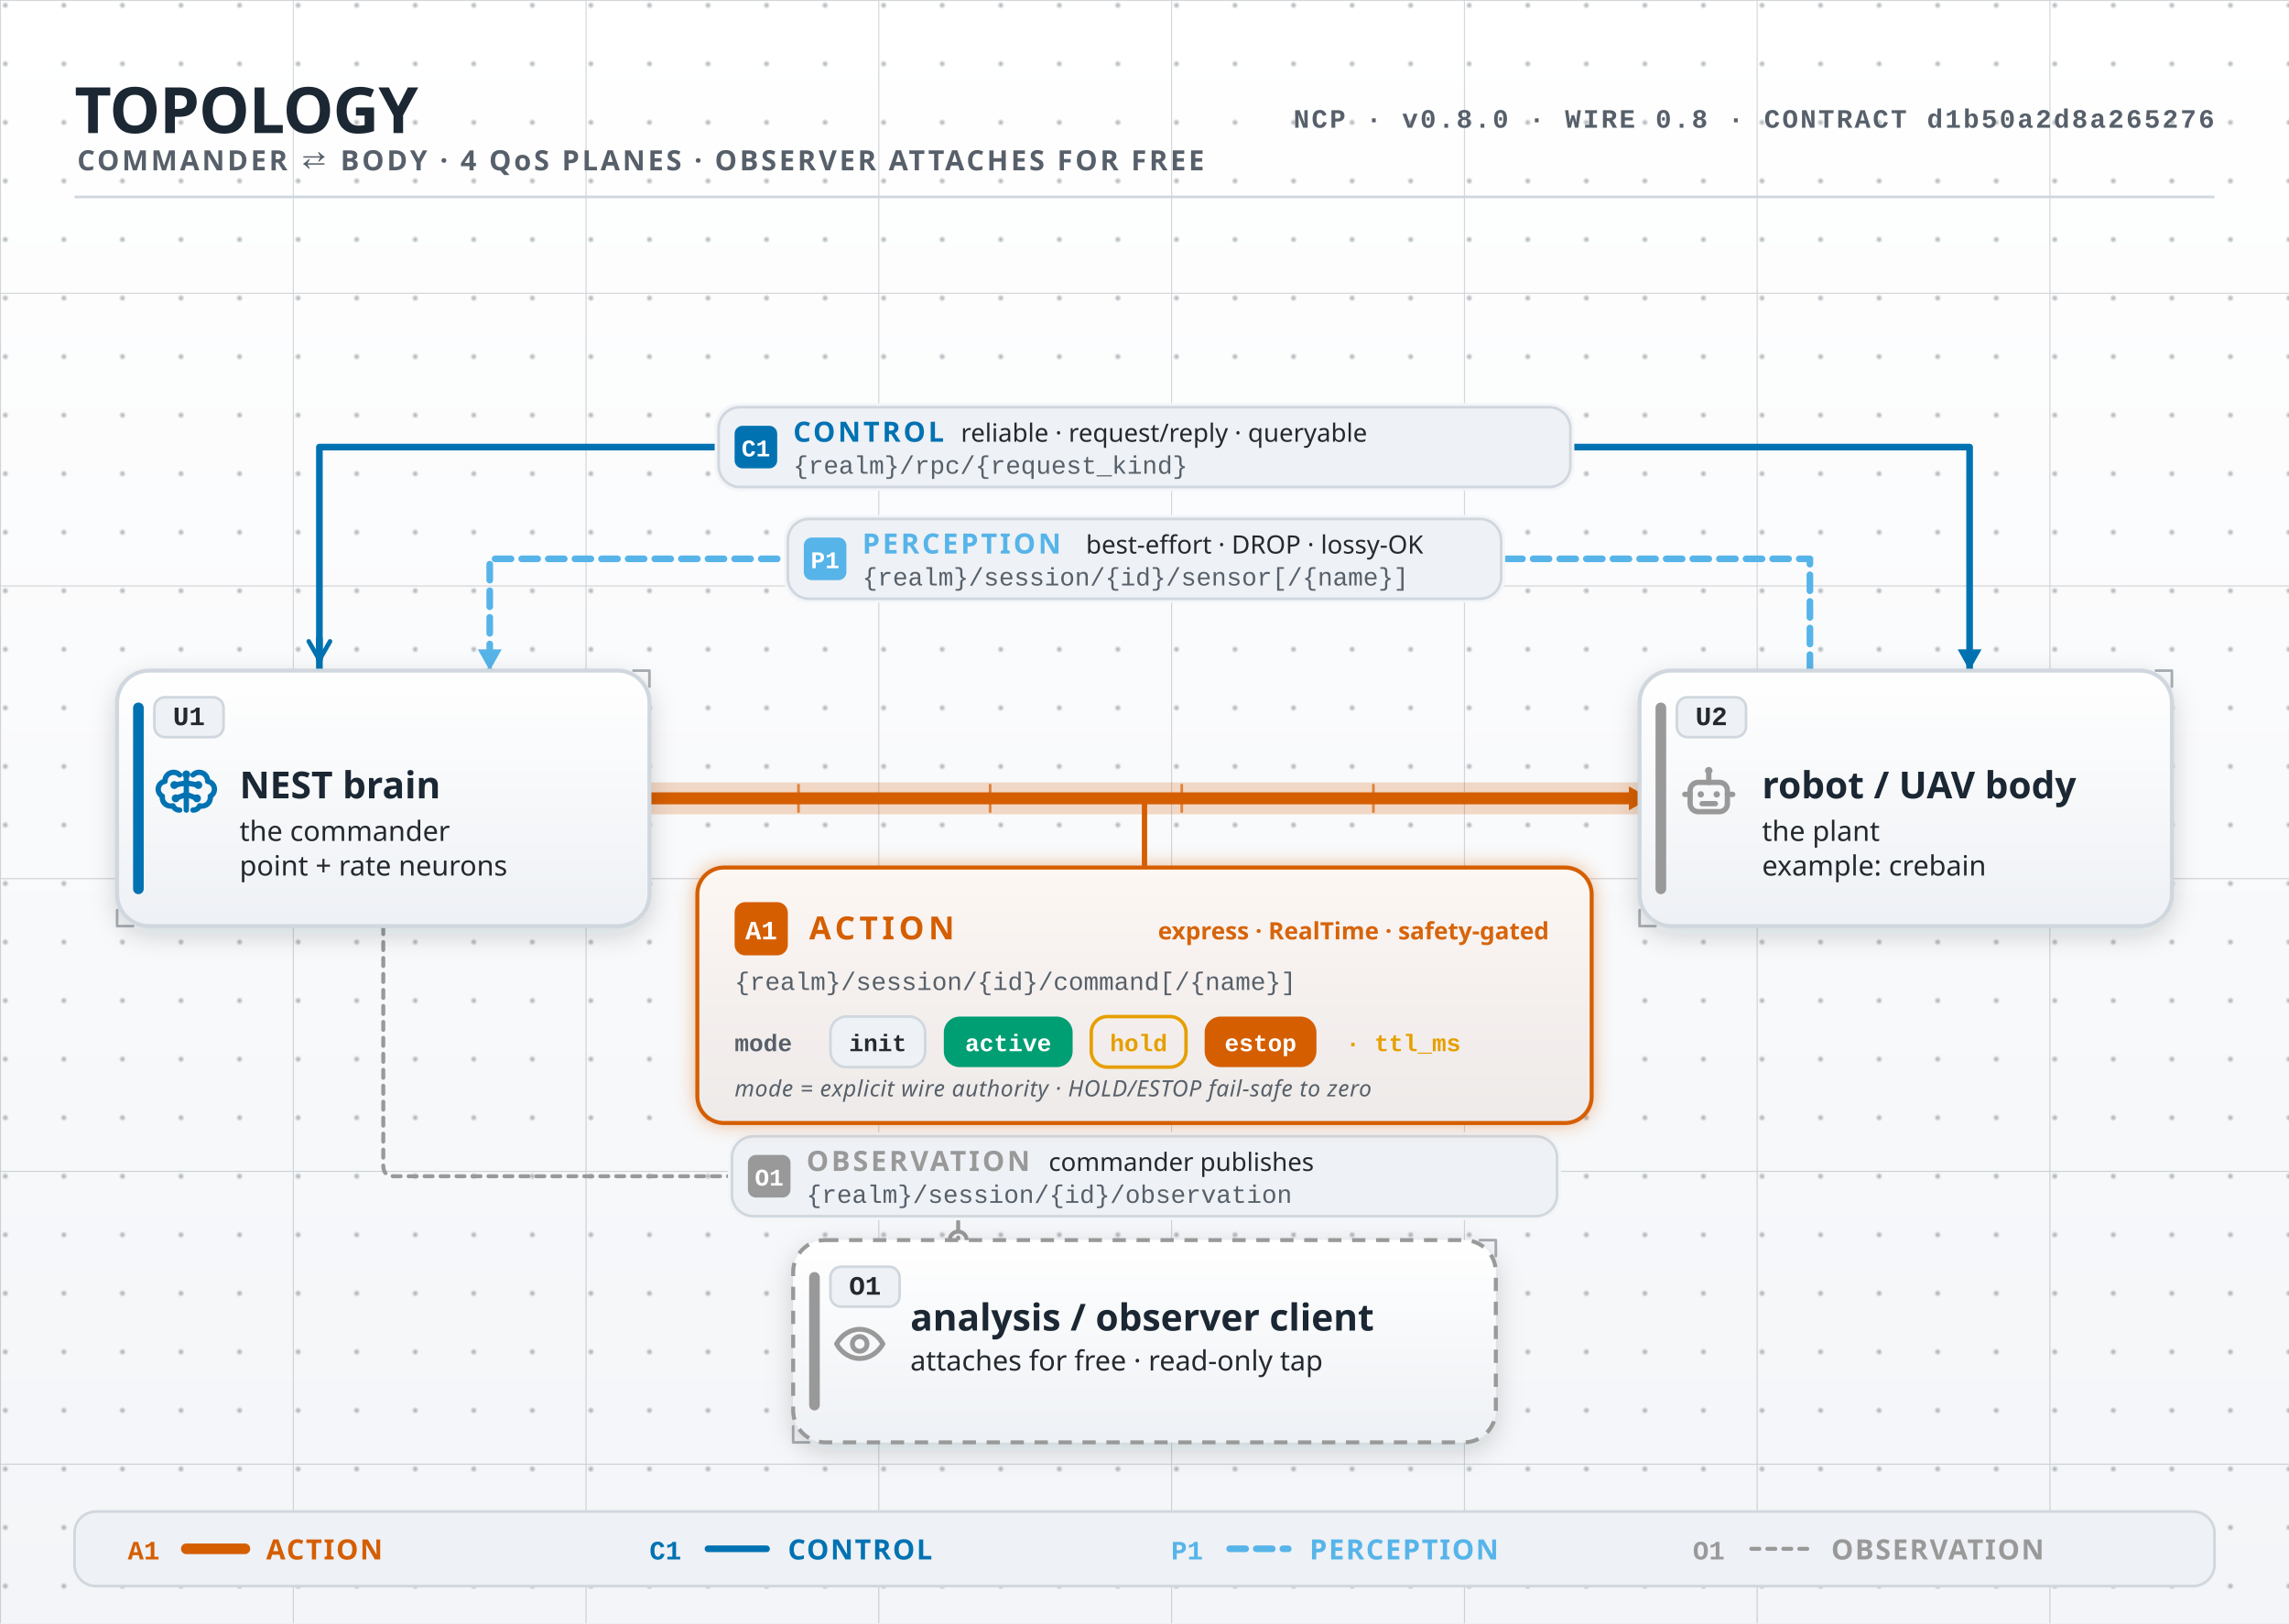
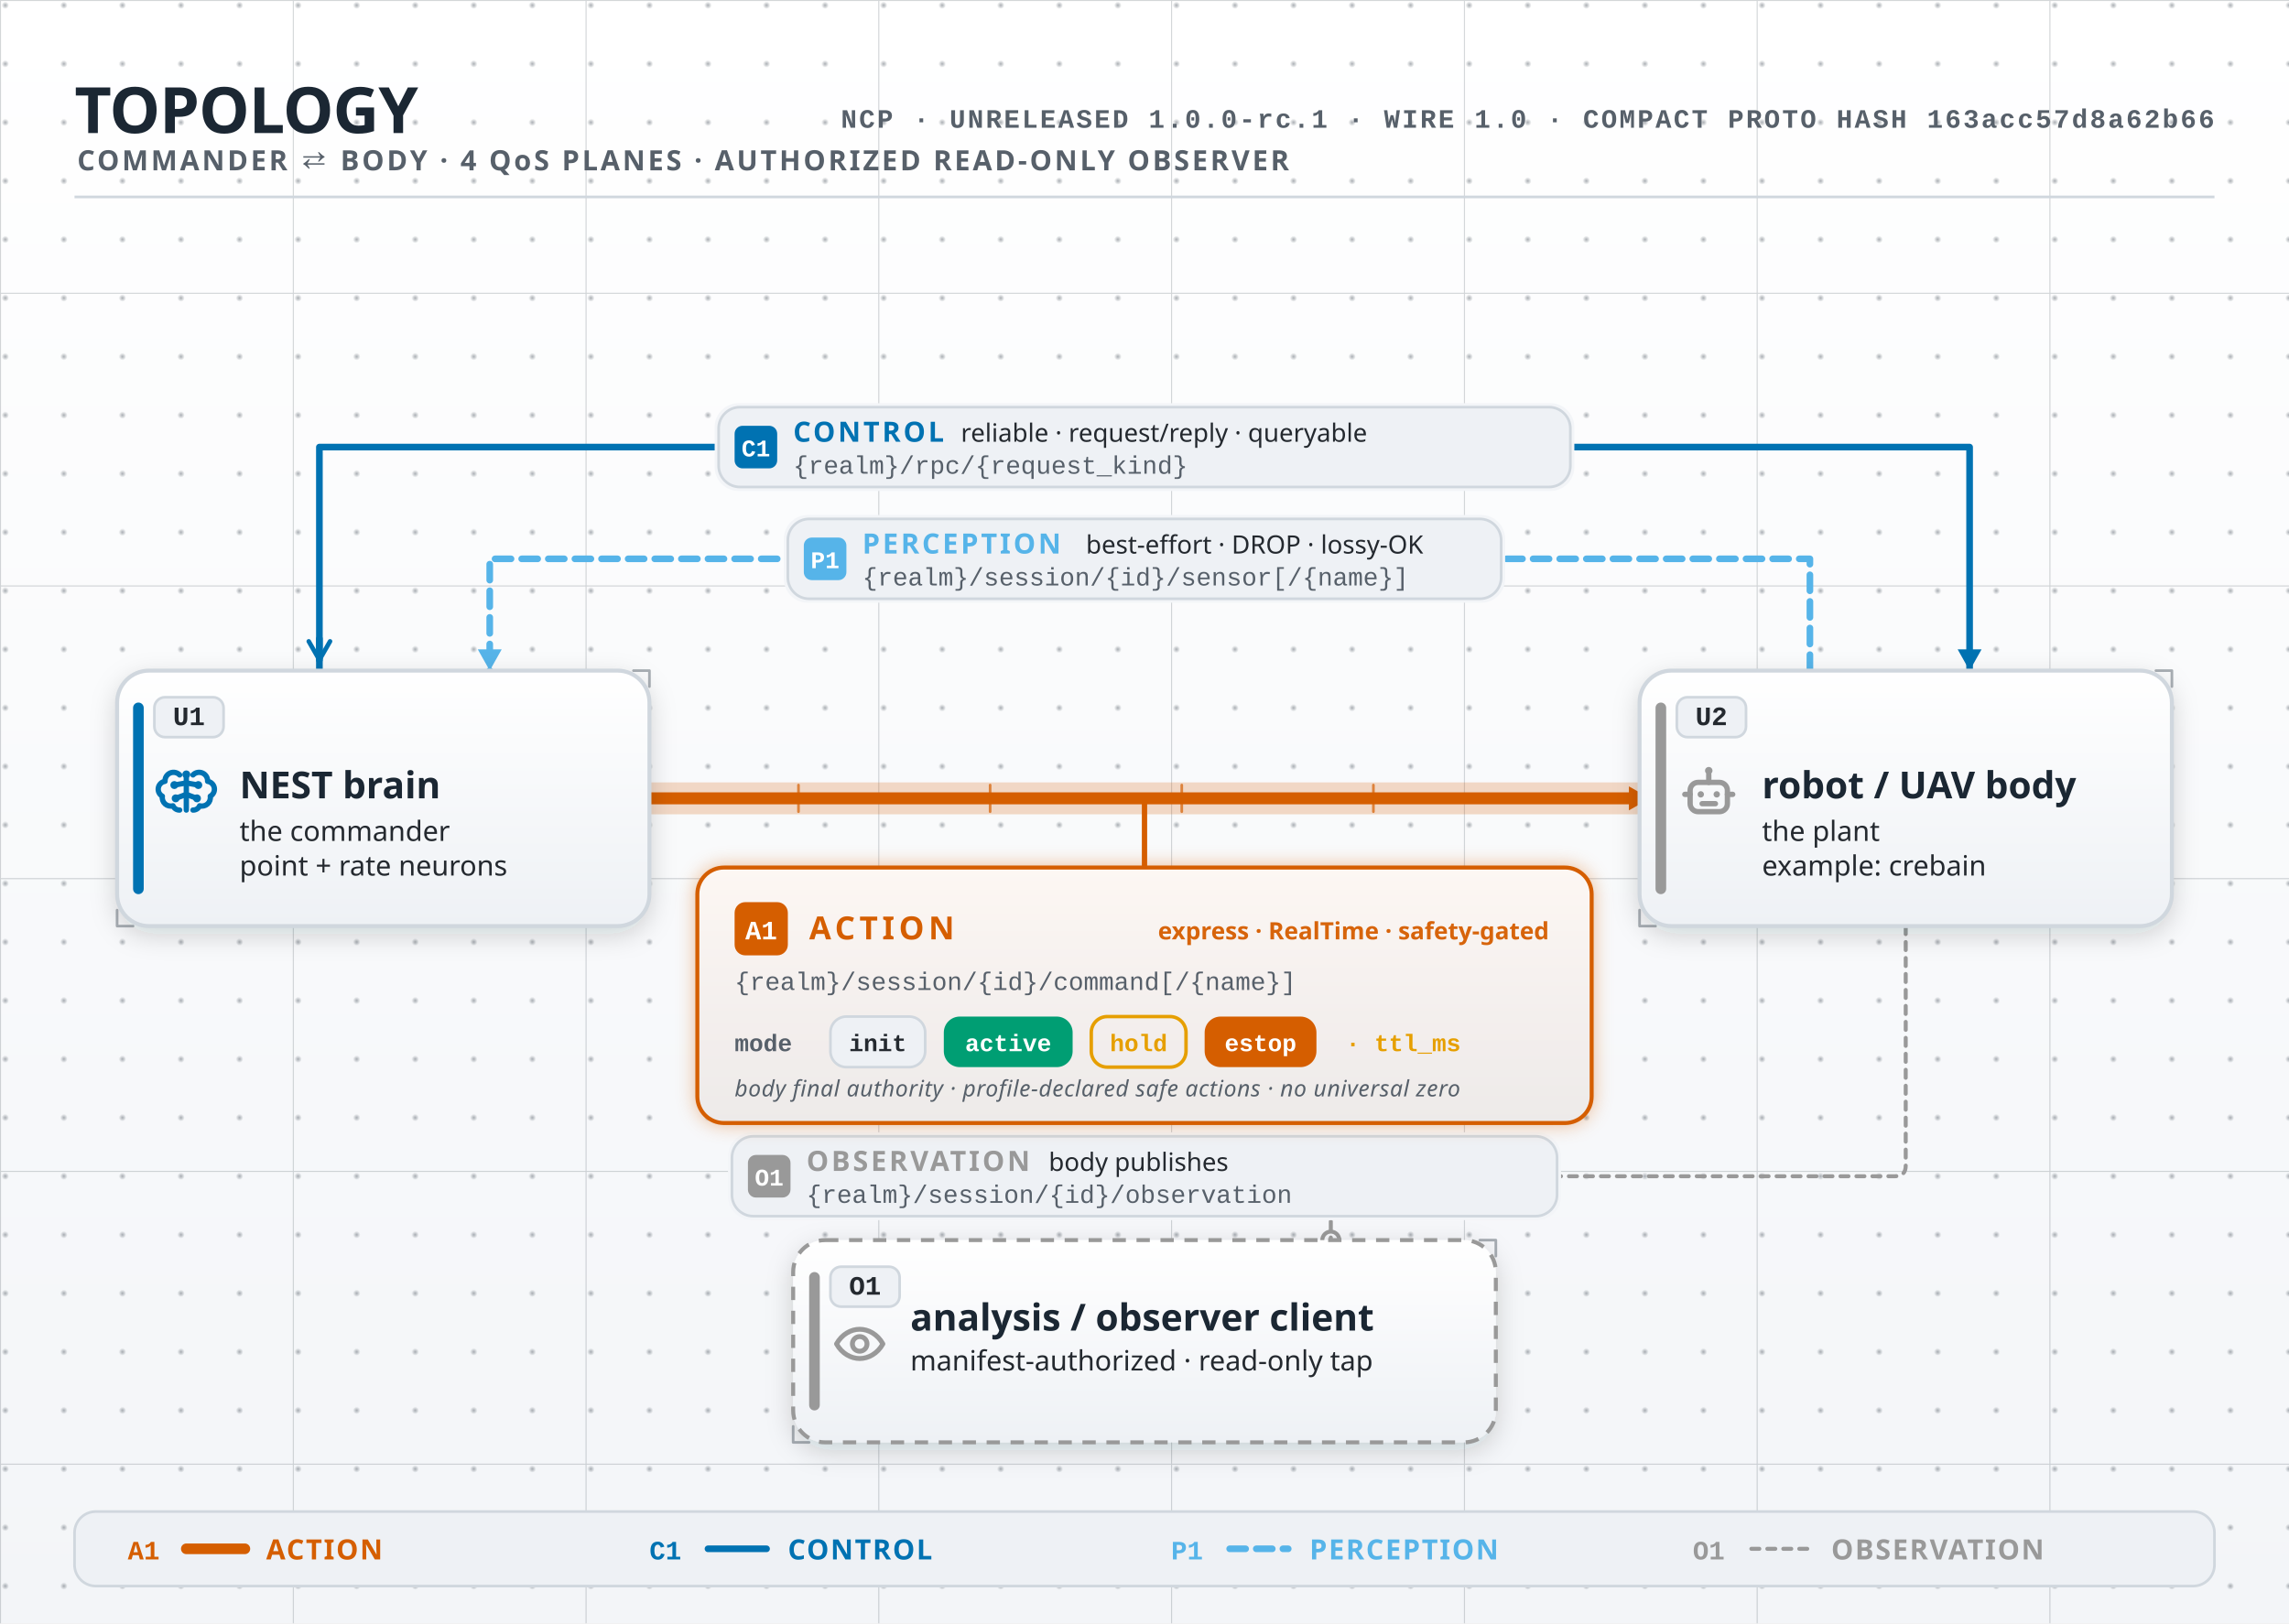
<svg xmlns="http://www.w3.org/2000/svg" width="860" height="610" viewBox="0 0 860 610" font-family="-apple-system, BlinkMacSystemFont, 'Segoe UI', 'Noto Sans', Helvetica, Arial, sans-serif" role="img">
  <defs>
    <linearGradient id="pageBg" x1="0" y1="0" x2="0" y2="1">
      <stop offset="0" stop-color="#ffffff" />
      <stop offset="1" stop-color="#f3f5f8" />
    </linearGradient>
    <linearGradient id="surface" x1="0" y1="0" x2="0" y2="1">
      <stop offset="0" stop-color="#ffffff" />
      <stop offset="1" stop-color="#eef1f5" />
    </linearGradient>
    <linearGradient id="busAction" x1="0" y1="0" x2="1" y2="0">
      <stop offset="0" stop-color="#D55E00" stop-opacity="1" />
      <stop offset="0.5" stop-color="#D55E00" stop-opacity="1" />
      <stop offset="1" stop-color="#b94f00" stop-opacity="1" />
    </linearGradient>
    <linearGradient id="contractHero" x1="0" y1="0" x2="1" y2="1">
      <stop offset="0" stop-color="#6D28D9" />
      <stop offset="1" stop-color="#5b21b6" />
    </linearGradient>
    <radialGradient id="gridDot" cx="0.5" cy="0.5" r="0.5">
      <stop offset="0" stop-color="#57606a" stop-opacity="0.5" />
      <stop offset="1" stop-color="#57606a" stop-opacity="0" />
    </radialGradient>
    <pattern id="grid" width="22" height="22" patternUnits="userSpaceOnUse">
      <circle cx="2" cy="2" r="1.4" fill="url(#gridDot)" />
    </pattern>
    <pattern id="gridMajor" width="110" height="110" patternUnits="userSpaceOnUse">
      <path d="M110 0H0V110" fill="none" stroke="#57606a" stroke-width="0.75" stroke-opacity="0.26" />
    </pattern>
    <filter id="soft" x="-40%" y="-40%" width="180%" height="180%" color-interpolation-filters="sRGB">
      <feDropShadow dx="0" dy="3" stdDeviation="5" flood-color="#1b2733" flood-opacity="0.18" />
    </filter>
    <filter id="halo" x="-60%" y="-60%" width="220%" height="220%" color-interpolation-filters="sRGB">
      <feGaussianBlur stdDeviation="3" />
    </filter>
    <filter id="glow" x="-90%" y="-90%" width="280%" height="280%" color-interpolation-filters="sRGB">
      <feGaussianBlur in="SourceAlpha" stdDeviation="3.4" result="b" />
      <feFlood flood-color="#D55E00" flood-opacity="0.4" />
      <feComposite in2="b" operator="in" result="g" />
      <feMerge>
        <feMergeNode in="g" />
        <feMergeNode in="SourceGraphic" />
      </feMerge>
    </filter>
    <marker id="arrowAction" markerUnits="userSpaceOnUse" markerWidth="12" markerHeight="12" refX="9" refY="5.5" orient="auto">
      <path d="M1,1 L9,5.5 L1,10 Z" fill="#D55E00" />
    </marker>
    <marker id="arrowControl" markerUnits="userSpaceOnUse" markerWidth="12" markerHeight="12" refX="9" refY="5.5" orient="auto">
      <path d="M1,1 L9,5.5 L1,10 Z" fill="#0072B2" />
    </marker>
    <marker id="replyControl" markerUnits="userSpaceOnUse" markerWidth="12" markerHeight="12" refX="9" refY="5.5" orient="auto">
      <path d="M2,1.5 L9,5.5 L2,9.5" fill="none" stroke="#0072B2" stroke-width="1.7" stroke-linecap="round" stroke-linejoin="round" />
    </marker>
    <marker id="arrowPercep" markerUnits="userSpaceOnUse" markerWidth="12" markerHeight="12" refX="9" refY="5.5" orient="auto">
      <path d="M1,1 L9,5.5 L1,10 Z" fill="#56B4E9" />
    </marker>
    <marker id="tapObserve" markerUnits="userSpaceOnUse" markerWidth="10" markerHeight="10" refX="5" refY="5" orient="auto">
      <circle cx="5" cy="5" r="3.2" fill="none" stroke="#999999" stroke-width="1.5" />
    </marker>
    <marker id="arrowContract" markerUnits="userSpaceOnUse" markerWidth="12" markerHeight="12" refX="9" refY="5.5" orient="auto">
      <path d="M1,1 L9,5.5 L1,10 Z" fill="#6D28D9" />
    </marker>
    <marker id="submoduleArrow" markerUnits="userSpaceOnUse" markerWidth="12" markerHeight="12" refX="9" refY="5.5" orient="auto">
      <path d="M2,1.5 L9,5.5 L2,9.5" fill="none" stroke="#999999" stroke-width="1.7" stroke-linecap="round" stroke-linejoin="round" />
    </marker>
    <marker id="arrowActive" markerUnits="userSpaceOnUse" markerWidth="12" markerHeight="12" refX="9" refY="5.5" orient="auto">
      <path d="M1,1 L9,5.5 L1,10 Z" fill="#009E73" />
    </marker>
    <marker id="arrowEstop" markerUnits="userSpaceOnUse" markerWidth="12" markerHeight="12" refX="9" refY="5.5" orient="auto">
      <path d="M1,1 L9,5.5 L1,10 Z" fill="#D55E00" stroke="#ffd9c2" stroke-width="0.6" />
    </marker>
    <marker id="arrowHold" markerUnits="userSpaceOnUse" markerWidth="12" markerHeight="12" refX="9" refY="5.5" orient="auto">
      <path d="M1,1 L9,5.5 L1,10 Z" fill="#E69F00" />
    </marker>
    <marker id="arrowMut" markerUnits="userSpaceOnUse" markerWidth="12" markerHeight="12" refX="9" refY="5.5" orient="auto">
      <path d="M1,1 L9,5.5 L1,10 Z" fill="#57606a" />
    </marker>
    <marker id="arrowConfig" markerUnits="userSpaceOnUse" markerWidth="12" markerHeight="12" refX="9" refY="5.5" orient="auto">
      <path d="M1,1 L9,5.5 L1,10 Z" fill="#CC79A7" />
    </marker>
    <filter id="glowContract" x="-90%" y="-90%" width="280%" height="280%" color-interpolation-filters="sRGB">
      <feGaussianBlur in="SourceAlpha" stdDeviation="3.4" result="b" />
      <feFlood flood-color="#6D28D9" flood-opacity="0.4" />
      <feComposite in2="b" operator="in" result="g" />
      <feMerge>
        <feMergeNode in="g" />
        <feMergeNode in="SourceGraphic" />
      </feMerge>
    </filter>
    <filter id="glowActive" x="-90%" y="-90%" width="280%" height="280%" color-interpolation-filters="sRGB">
      <feGaussianBlur in="SourceAlpha" stdDeviation="3.4" result="b" />
      <feFlood flood-color="#009E73" flood-opacity="0.4" />
      <feComposite in2="b" operator="in" result="g" />
      <feMerge>
        <feMergeNode in="g" />
        <feMergeNode in="SourceGraphic" />
      </feMerge>
    </filter>
  </defs>
  <rect x="0" y="0" width="860" height="610" rx="0" fill="url(#pageBg)" />
  <rect x="0" y="0" width="860" height="610" rx="0" fill="url(#gridMajor)" />
  <rect x="0" y="0" width="860" height="610" rx="0" fill="url(#grid)" />
  <text x="28" y="50" font-family="-apple-system, BlinkMacSystemFont, 'Segoe UI', 'Noto Sans', Helvetica, Arial, sans-serif" font-size="24" font-weight="800" font-style="normal" fill="#1b2733" text-anchor="start" letter-spacing="-0.3" text-rendering="geometricPrecision">TOPOLOGY</text>
-   <text x="29" y="64" font-family="-apple-system, BlinkMacSystemFont, 'Segoe UI', 'Noto Sans', Helvetica, Arial, sans-serif" font-size="10.5" font-weight="600" font-style="normal" fill="#57606a" text-anchor="start" letter-spacing="1.0" text-rendering="geometricPrecision">COMMANDER ⇄ BODY  ·  4 QoS PLANES  ·  OBSERVER ATTACHES FOR FREE</text>
+   <text x="29" y="64" font-family="-apple-system, BlinkMacSystemFont, 'Segoe UI', 'Noto Sans', Helvetica, Arial, sans-serif" font-size="10.5" font-weight="600" font-style="normal" fill="#57606a" text-anchor="start" letter-spacing="1.0" text-rendering="geometricPrecision">COMMANDER ⇄ BODY  ·  4 QoS PLANES  ·  AUTHORIZED READ-ONLY OBSERVER</text>
  <line x1="28" y1="74" x2="832" y2="74" stroke="#d0d7de" stroke-width="1" stroke-linecap="butt" />
-   <text x="832" y="48" font-family="ui-monospace, SFMono-Regular, 'SF Mono', Menlo, Consolas, 'Liberation Mono', monospace" font-size="10" font-weight="600" font-style="normal" fill="#57606a" text-anchor="end" letter-spacing="0.8" text-rendering="geometricPrecision">NCP · v0.8.0 · WIRE 0.8 · CONTRACT d1b50a2d8a265276</text>
-   <path d="M144,348 L144,438 Q144,442 148,442 L356,442 Q360,442 360,446 L360,466" fill="none" stroke="#999999" stroke-width="1.5" stroke-linecap="round" stroke-linejoin="round" stroke-dasharray="3 3" marker-end="url(#tapObserve)" />
+   <text x="832" y="48" font-family="ui-monospace, SFMono-Regular, 'SF Mono', Menlo, Consolas, 'Liberation Mono', monospace" font-size="10" font-weight="600" font-style="normal" fill="#57606a" text-anchor="end" letter-spacing="0.8" text-rendering="geometricPrecision">NCP · UNRELEASED 1.0.0-rc.1 · WIRE 1.0 · COMPACT PROTO HASH 163acc57d8a62b66</text>
+   <path d="M716,348 L716,438 Q716,442 712,442 L504,442 Q500,442 500,446 L500,466" fill="none" stroke="#999999" stroke-width="1.5" stroke-linecap="round" stroke-linejoin="round" stroke-dasharray="3 3" marker-end="url(#tapObserve)" />
  <path d="M680,252 L680,210 L184,210 L184,252" fill="none" stroke="#56B4E9" stroke-width="2.5" stroke-linecap="round" stroke-linejoin="round" stroke-dasharray="6 4" marker-end="url(#arrowPercep)" />
  <path d="M120,252 L120,168 L740,168 L740,252" fill="none" stroke="#0072B2" stroke-width="2.5" stroke-linecap="round" stroke-linejoin="round" marker-end="url(#arrowControl)" />
  <path d="M120,240 L120,248" fill="none" stroke="#0072B2" stroke-width="2.5" stroke-linecap="round" stroke-linejoin="round" marker-end="url(#replyControl)" />
  <line x1="244" y1="300" x2="620" y2="300" stroke="#D55E00" stroke-width="12" stroke-linecap="round" stroke-opacity="0.22" />
  <line x1="244" y1="300" x2="620" y2="300" stroke="#D55E00" stroke-width="4.5" stroke-linecap="round" marker-end="url(#arrowAction)" />
  <line x1="300" y1="295" x2="300" y2="305" stroke="#D55E00" stroke-width="1" stroke-linecap="round" stroke-opacity="0.7" />
  <line x1="372" y1="295" x2="372" y2="305" stroke="#D55E00" stroke-width="1" stroke-linecap="round" stroke-opacity="0.7" />
  <line x1="444" y1="295" x2="444" y2="305" stroke="#D55E00" stroke-width="1" stroke-linecap="round" stroke-opacity="0.7" />
  <line x1="516" y1="295" x2="516" y2="305" stroke="#D55E00" stroke-width="1" stroke-linecap="round" stroke-opacity="0.7" />
  <rect x="44" y="252" width="200" height="96" rx="12" fill="url(#surface)" filter="url(#soft)" />
  <rect x="44" y="252" width="200" height="96" rx="12" fill="none" stroke="#d0d7de" stroke-width="1.5" />
  <rect x="50" y="264" width="4" height="72" rx="2" fill="#0072B2" />
  <path d="M238,252 L244,252 L244,258" fill="none" stroke="#57606a" stroke-width="1" stroke-linecap="round" stroke-linejoin="round" stroke-opacity="0.5" />
  <path d="M44,342 L44,348 L50,348" fill="none" stroke="#57606a" stroke-width="1" stroke-linecap="round" stroke-linejoin="round" stroke-opacity="0.5" />
  <rect x="58" y="262" width="26" height="15" rx="4" fill="#eef1f5" stroke="#d0d7de" stroke-width="1" />
  <text x="71" y="272.5" font-family="ui-monospace, SFMono-Regular, 'SF Mono', Menlo, Consolas, 'Liberation Mono', monospace" font-size="10" font-weight="700" font-style="normal" fill="#24292f" text-anchor="middle" text-rendering="geometricPrecision">U1</text>
  <g transform="translate(58,286) scale(1)" fill="none" stroke="#0072B2" stroke-width="2" stroke-linecap="round" stroke-linejoin="round">
    <path d="M9.5 5.2A3.2 3.2 0 0 0 4 7.6a3 3 0 0 0-1 5.6a3.2 3.2 0 0 0 4 3.6a2.6 2.6 0 0 0 2.5 1.6" />
    <path d="M14.5 5.2A3.2 3.2 0 0 1 20 7.6a3 3 0 0 1 1 5.6a3.2 3.2 0 0 1-4 3.6a2.6 2.6 0 0 1-2.5 1.6" />
    <path d="M12 5v13.4" />
    <circle cx="12" cy="5" r="0.5" fill="#0072B2" stroke="#0072B2" />
    <circle cx="7.5" cy="9" r="0.5" fill="#0072B2" stroke="#0072B2" />
    <circle cx="16.5" cy="9" r="0.5" fill="#0072B2" stroke="#0072B2" />
    <circle cx="8" cy="14" r="0.5" fill="#0072B2" stroke="#0072B2" />
    <circle cx="16" cy="14" r="0.5" fill="#0072B2" stroke="#0072B2" />
    <path d="M12 8.2 7.5 9M12 8.2 16.5 9M12 12.5 8 14M12 12.5 16 14" />
  </g>
  <text x="90" y="300" font-family="-apple-system, BlinkMacSystemFont, 'Segoe UI', 'Noto Sans', Helvetica, Arial, sans-serif" font-size="14" font-weight="700" font-style="normal" fill="#1b2733" text-anchor="start" text-rendering="geometricPrecision">NEST brain</text>
  <text x="90" y="316" font-family="-apple-system, BlinkMacSystemFont, 'Segoe UI', 'Noto Sans', Helvetica, Arial, sans-serif" font-size="10.5" font-weight="500" font-style="normal" fill="#24292f" text-anchor="start" text-rendering="geometricPrecision">the commander</text>
  <text x="90" y="329" font-family="-apple-system, BlinkMacSystemFont, 'Segoe UI', 'Noto Sans', Helvetica, Arial, sans-serif" font-size="10.5" font-weight="500" font-style="normal" fill="#24292f" text-anchor="start" text-rendering="geometricPrecision">point + rate neurons</text>
  <rect x="616" y="252" width="200" height="96" rx="12" fill="url(#surface)" filter="url(#soft)" />
  <rect x="616" y="252" width="200" height="96" rx="12" fill="none" stroke="#d0d7de" stroke-width="1.5" />
  <rect x="622" y="264" width="4" height="72" rx="2" fill="#999999" />
  <path d="M810,252 L816,252 L816,258" fill="none" stroke="#57606a" stroke-width="1" stroke-linecap="round" stroke-linejoin="round" stroke-opacity="0.5" />
  <path d="M616,342 L616,348 L622,348" fill="none" stroke="#57606a" stroke-width="1" stroke-linecap="round" stroke-linejoin="round" stroke-opacity="0.5" />
  <rect x="630" y="262" width="26" height="15" rx="4" fill="#eef1f5" stroke="#d0d7de" stroke-width="1" />
  <text x="643" y="272.5" font-family="ui-monospace, SFMono-Regular, 'SF Mono', Menlo, Consolas, 'Liberation Mono', monospace" font-size="10" font-weight="700" font-style="normal" fill="#24292f" text-anchor="middle" text-rendering="geometricPrecision">U2</text>
  <g transform="translate(630,286) scale(1)" fill="none" stroke="#999999" stroke-width="2" stroke-linecap="round" stroke-linejoin="round">
    <rect x="5" y="8" width="14" height="11" rx="3" />
    <path d="M12 8V5" />
    <circle cx="12" cy="3.6" r="1.4" fill="#999999" stroke="none" />
    <circle cx="9" cy="12.5" r="1.2" fill="#999999" stroke="none" />
    <circle cx="15" cy="12.5" r="1.2" fill="#999999" stroke="none" />
    <path d="M9.5 16h5" />
    <path d="M5 12.5H3M19 12.5h2" />
  </g>
  <text x="662" y="300" font-family="-apple-system, BlinkMacSystemFont, 'Segoe UI', 'Noto Sans', Helvetica, Arial, sans-serif" font-size="14" font-weight="700" font-style="normal" fill="#1b2733" text-anchor="start" text-rendering="geometricPrecision">robot / UAV body</text>
  <text x="662" y="316" font-family="-apple-system, BlinkMacSystemFont, 'Segoe UI', 'Noto Sans', Helvetica, Arial, sans-serif" font-size="10.5" font-weight="500" font-style="normal" fill="#24292f" text-anchor="start" text-rendering="geometricPrecision">the plant</text>
  <text x="662" y="329" font-family="-apple-system, BlinkMacSystemFont, 'Segoe UI', 'Noto Sans', Helvetica, Arial, sans-serif" font-size="10.5" font-weight="500" font-style="normal" fill="#24292f" text-anchor="start" text-rendering="geometricPrecision">example: crebain</text>
  <rect x="298" y="466" width="264" height="76" rx="12" fill="url(#surface)" filter="url(#soft)" />
  <rect x="298" y="466" width="264" height="76" rx="12" fill="none" stroke="#999999" stroke-width="1.5" stroke-dasharray="5 4" fill-opacity="0.7" />
  <rect x="304" y="478" width="4" height="52" rx="2" fill="#999999" />
  <path d="M556,466 L562,466 L562,472" fill="none" stroke="#57606a" stroke-width="1" stroke-linecap="round" stroke-linejoin="round" stroke-opacity="0.5" />
  <path d="M298,536 L298,542 L304,542" fill="none" stroke="#57606a" stroke-width="1" stroke-linecap="round" stroke-linejoin="round" stroke-opacity="0.5" />
  <rect x="312" y="476" width="26" height="15" rx="4" fill="#eef1f5" stroke="#d0d7de" stroke-width="1" />
  <text x="325" y="486.5" font-family="ui-monospace, SFMono-Regular, 'SF Mono', Menlo, Consolas, 'Liberation Mono', monospace" font-size="10" font-weight="700" font-style="normal" fill="#24292f" text-anchor="middle" text-rendering="geometricPrecision">O1</text>
  <g transform="translate(312,494) scale(0.9167)" fill="none" stroke="#999999" stroke-width="2" stroke-linecap="round" stroke-linejoin="round">
    <path d="M2.5 12c2.2-4 6-6 9.5-6s7.3 2 9.5 6c-2.2 4-6 6-9.5 6s-7.3-2-9.5-6Z" />
    <circle cx="12" cy="12" r="3" />
  </g>
  <text x="342" y="500" font-family="-apple-system, BlinkMacSystemFont, 'Segoe UI', 'Noto Sans', Helvetica, Arial, sans-serif" font-size="14" font-weight="700" font-style="normal" fill="#1b2733" text-anchor="start" text-rendering="geometricPrecision">analysis / observer client</text>
-   <text x="342" y="515" font-family="-apple-system, BlinkMacSystemFont, 'Segoe UI', 'Noto Sans', Helvetica, Arial, sans-serif" font-size="10.5" font-weight="500" font-style="normal" fill="#24292f" text-anchor="start" text-rendering="geometricPrecision">attaches for free · read-only tap</text>
+   <text x="342" y="515" font-family="-apple-system, BlinkMacSystemFont, 'Segoe UI', 'Noto Sans', Helvetica, Arial, sans-serif" font-size="10.5" font-weight="500" font-style="normal" fill="#24292f" text-anchor="start" text-rendering="geometricPrecision">manifest-authorized · read-only tap</text>
  <rect x="268.5" y="151.5" width="323" height="33" rx="9" fill="#f3f5f8" />
  <rect x="270.0" y="153.0" width="320" height="30" rx="8" fill="#eef1f5" stroke="#d0d7de" stroke-width="1" />
  <rect x="276.0" y="160.0" width="16" height="16" rx="3" fill="#0072B2" />
  <text x="284.0" y="171.5" font-family="ui-monospace, SFMono-Regular, 'SF Mono', Menlo, Consolas, 'Liberation Mono', monospace" font-size="9" font-weight="700" font-style="normal" fill="#fff" text-anchor="middle" text-rendering="geometricPrecision">C1</text>
  <text x="298.0" y="166.0" font-family="-apple-system, BlinkMacSystemFont, 'Segoe UI', 'Noto Sans', Helvetica, Arial, sans-serif" font-size="10.5" font-weight="700" font-style="normal" fill="#0072B2" text-anchor="start" letter-spacing="1.0" text-rendering="geometricPrecision">CONTROL</text>
  <text x="298.0" y="178.0" font-family="ui-monospace, SFMono-Regular, 'SF Mono', Menlo, Consolas, 'Liberation Mono', monospace" font-size="9.5" font-weight="500" font-style="normal" fill="#57606a" text-anchor="start" text-rendering="geometricPrecision">{realm}/rpc/{request_kind}</text>
  <text x="361.0" y="166.0" font-family="-apple-system, BlinkMacSystemFont, 'Segoe UI', 'Noto Sans', Helvetica, Arial, sans-serif" font-size="9.5" font-weight="500" font-style="normal" fill="#24292f" text-anchor="start" text-rendering="geometricPrecision">reliable · request/reply · queryable</text>
  <rect x="294.5" y="193.5" width="271" height="33" rx="9" fill="#f3f5f8" />
  <rect x="296.0" y="195.0" width="268" height="30" rx="8" fill="#eef1f5" stroke="#d0d7de" stroke-width="1" />
  <rect x="302.0" y="202.0" width="16" height="16" rx="3" fill="#56B4E9" />
  <text x="310.0" y="213.5" font-family="ui-monospace, SFMono-Regular, 'SF Mono', Menlo, Consolas, 'Liberation Mono', monospace" font-size="9" font-weight="700" font-style="normal" fill="#fff" text-anchor="middle" text-rendering="geometricPrecision">P1</text>
  <text x="324.0" y="208.0" font-family="-apple-system, BlinkMacSystemFont, 'Segoe UI', 'Noto Sans', Helvetica, Arial, sans-serif" font-size="10.5" font-weight="700" font-style="normal" fill="#56B4E9" text-anchor="start" letter-spacing="1.0" text-rendering="geometricPrecision">PERCEPTION</text>
  <text x="324.0" y="220.0" font-family="ui-monospace, SFMono-Regular, 'SF Mono', Menlo, Consolas, 'Liberation Mono', monospace" font-size="9.5" font-weight="500" font-style="normal" fill="#57606a" text-anchor="start" text-rendering="geometricPrecision">{realm}/session/{id}/sensor[/{name}]</text>
  <text x="408.0" y="208.0" font-family="-apple-system, BlinkMacSystemFont, 'Segoe UI', 'Noto Sans', Helvetica, Arial, sans-serif" font-size="9.5" font-weight="500" font-style="normal" fill="#24292f" text-anchor="start" text-rendering="geometricPrecision">best-effort · DROP · lossy-OK</text>
  <rect x="273.5" y="425.5" width="313" height="33" rx="9" fill="#f3f5f8" />
  <rect x="275.0" y="427.0" width="310" height="30" rx="8" fill="#eef1f5" stroke="#d0d7de" stroke-width="1" />
  <rect x="281.0" y="434.0" width="16" height="16" rx="3" fill="#999999" />
  <text x="289.0" y="445.5" font-family="ui-monospace, SFMono-Regular, 'SF Mono', Menlo, Consolas, 'Liberation Mono', monospace" font-size="9" font-weight="700" font-style="normal" fill="#fff" text-anchor="middle" text-rendering="geometricPrecision">O1</text>
  <text x="303.0" y="440.0" font-family="-apple-system, BlinkMacSystemFont, 'Segoe UI', 'Noto Sans', Helvetica, Arial, sans-serif" font-size="10.5" font-weight="700" font-style="normal" fill="#999999" text-anchor="start" letter-spacing="1.0" text-rendering="geometricPrecision">OBSERVATION</text>
  <text x="303.0" y="452.0" font-family="ui-monospace, SFMono-Regular, 'SF Mono', Menlo, Consolas, 'Liberation Mono', monospace" font-size="9.5" font-weight="500" font-style="normal" fill="#57606a" text-anchor="start" text-rendering="geometricPrecision">{realm}/session/{id}/observation</text>
-   <text x="394.0" y="440.0" font-family="-apple-system, BlinkMacSystemFont, 'Segoe UI', 'Noto Sans', Helvetica, Arial, sans-serif" font-size="9.5" font-weight="500" font-style="normal" fill="#24292f" text-anchor="start" text-rendering="geometricPrecision">commander publishes</text>
+   <text x="394.0" y="440.0" font-family="-apple-system, BlinkMacSystemFont, 'Segoe UI', 'Noto Sans', Helvetica, Arial, sans-serif" font-size="9.5" font-weight="500" font-style="normal" fill="#24292f" text-anchor="start" text-rendering="geometricPrecision">body publishes</text>
  <line x1="430" y1="300" x2="430" y2="326" stroke="#D55E00" stroke-width="2" stroke-linecap="round" />
  <rect x="262" y="326" width="336" height="96" rx="10" fill="url(#surface)" stroke="#D55E00" stroke-width="1.5" filter="url(#glow)" />
  <rect x="262" y="326" width="336" height="96" rx="10" fill="#D55E00" fill-opacity="0.05" />
  <rect x="276" y="339" width="20" height="20" rx="4" fill="#D55E00" />
  <text x="286" y="353" font-family="ui-monospace, SFMono-Regular, 'SF Mono', Menlo, Consolas, 'Liberation Mono', monospace" font-size="10" font-weight="700" font-style="normal" fill="#ffffff" text-anchor="middle" text-rendering="geometricPrecision">A1</text>
  <text x="304" y="353" font-family="-apple-system, BlinkMacSystemFont, 'Segoe UI', 'Noto Sans', Helvetica, Arial, sans-serif" font-size="12" font-weight="700" font-style="normal" fill="#D55E00" text-anchor="start" letter-spacing="1.6" text-rendering="geometricPrecision">ACTION</text>
  <text x="582" y="353" font-family="-apple-system, BlinkMacSystemFont, 'Segoe UI', 'Noto Sans', Helvetica, Arial, sans-serif" font-size="9" font-weight="600" font-style="normal" fill="#D55E00" fill-opacity="0.95" text-anchor="end" text-rendering="geometricPrecision">express · RealTime · safety-gated</text>
  <text x="276" y="372" font-family="ui-monospace, SFMono-Regular, 'SF Mono', Menlo, Consolas, 'Liberation Mono', monospace" font-size="9.5" font-weight="500" font-style="normal" fill="#57606a" text-anchor="start" text-rendering="geometricPrecision">{realm}/session/{id}/command[/{name}]</text>
  <text x="276" y="395" font-family="ui-monospace, SFMono-Regular, 'SF Mono', Menlo, Consolas, 'Liberation Mono', monospace" font-size="9" font-weight="600" font-style="normal" fill="#57606a" text-anchor="start" text-rendering="geometricPrecision">mode</text>
  <rect x="312" y="382" width="35.6" height="19" rx="6" fill="#eef1f5" stroke="#d0d7de" stroke-width="1" />
  <text x="329.8" y="395" font-family="ui-monospace, SFMono-Regular, 'SF Mono', Menlo, Consolas, 'Liberation Mono', monospace" font-size="9" font-weight="700" font-style="normal" fill="#24292f" text-anchor="middle" text-rendering="geometricPrecision">init</text>
  <rect x="354.6" y="382" width="48.4" height="19" rx="6" fill="#009E73" />
  <text x="378.8" y="395" font-family="ui-monospace, SFMono-Regular, 'SF Mono', Menlo, Consolas, 'Liberation Mono', monospace" font-size="9" font-weight="700" font-style="normal" fill="#ffffff" text-anchor="middle" text-rendering="geometricPrecision">active</text>
  <rect x="410.0" y="382" width="35.6" height="19" rx="6" fill="none" stroke="#E69F00" stroke-width="1.3" />
  <text x="427.8" y="395" font-family="ui-monospace, SFMono-Regular, 'SF Mono', Menlo, Consolas, 'Liberation Mono', monospace" font-size="9" font-weight="700" font-style="normal" fill="#E69F00" text-anchor="middle" text-rendering="geometricPrecision">hold</text>
  <rect x="452.6" y="382" width="42.0" height="19" rx="6" fill="#D55E00" />
  <text x="473.6" y="395" font-family="ui-monospace, SFMono-Regular, 'SF Mono', Menlo, Consolas, 'Liberation Mono', monospace" font-size="9" font-weight="700" font-style="normal" fill="#ffffff" text-anchor="middle" text-rendering="geometricPrecision">estop</text>
  <text x="505.6" y="395" font-family="ui-monospace, SFMono-Regular, 'SF Mono', Menlo, Consolas, 'Liberation Mono', monospace" font-size="9" font-weight="600" font-style="normal" fill="#E69F00" text-anchor="start" text-rendering="geometricPrecision">· ttl_ms</text>
-   <text x="276" y="412" font-family="-apple-system, BlinkMacSystemFont, 'Segoe UI', 'Noto Sans', Helvetica, Arial, sans-serif" font-size="8.5" font-weight="500" font-style="italic" fill="#57606a" text-anchor="start" letter-spacing="0.2" text-rendering="geometricPrecision">mode = explicit wire authority · HOLD/ESTOP fail-safe to zero</text>
+   <text x="276" y="412" font-family="-apple-system, BlinkMacSystemFont, 'Segoe UI', 'Noto Sans', Helvetica, Arial, sans-serif" font-size="8.5" font-weight="500" font-style="italic" fill="#57606a" text-anchor="start" letter-spacing="0.2" text-rendering="geometricPrecision">body final authority · profile-declared safe actions · no universal zero</text>
  <rect x="28" y="568" width="804" height="28" rx="8" fill="#eef1f5" stroke="#d0d7de" stroke-width="1" />
  <text x="48" y="586" font-family="ui-monospace, SFMono-Regular, 'SF Mono', Menlo, Consolas, 'Liberation Mono', monospace" font-size="10" font-weight="700" font-style="normal" fill="#D55E00" text-anchor="start" text-rendering="geometricPrecision">A1</text>
  <line x1="70" y1="582" x2="92" y2="582" stroke="#D55E00" stroke-width="4" stroke-linecap="round" />
  <text x="100" y="586" font-family="-apple-system, BlinkMacSystemFont, 'Segoe UI', 'Noto Sans', Helvetica, Arial, sans-serif" font-size="10.5" font-weight="700" font-style="normal" fill="#D55E00" text-anchor="start" letter-spacing="0.6" text-rendering="geometricPrecision">ACTION</text>
  <text x="244" y="586" font-family="ui-monospace, SFMono-Regular, 'SF Mono', Menlo, Consolas, 'Liberation Mono', monospace" font-size="10" font-weight="700" font-style="normal" fill="#0072B2" text-anchor="start" text-rendering="geometricPrecision">C1</text>
  <line x1="266" y1="582" x2="288" y2="582" stroke="#0072B2" stroke-width="2.5" stroke-linecap="round" />
  <text x="296" y="586" font-family="-apple-system, BlinkMacSystemFont, 'Segoe UI', 'Noto Sans', Helvetica, Arial, sans-serif" font-size="10.5" font-weight="700" font-style="normal" fill="#0072B2" text-anchor="start" letter-spacing="0.6" text-rendering="geometricPrecision">CONTROL</text>
  <text x="440" y="586" font-family="ui-monospace, SFMono-Regular, 'SF Mono', Menlo, Consolas, 'Liberation Mono', monospace" font-size="10" font-weight="700" font-style="normal" fill="#56B4E9" text-anchor="start" text-rendering="geometricPrecision">P1</text>
  <line x1="462" y1="582" x2="484" y2="582" stroke="#56B4E9" stroke-width="2.5" stroke-linecap="round" stroke-dasharray="6 4" />
  <text x="492" y="586" font-family="-apple-system, BlinkMacSystemFont, 'Segoe UI', 'Noto Sans', Helvetica, Arial, sans-serif" font-size="10.5" font-weight="700" font-style="normal" fill="#56B4E9" text-anchor="start" letter-spacing="0.6" text-rendering="geometricPrecision">PERCEPTION</text>
  <text x="636" y="586" font-family="ui-monospace, SFMono-Regular, 'SF Mono', Menlo, Consolas, 'Liberation Mono', monospace" font-size="10" font-weight="700" font-style="normal" fill="#999999" text-anchor="start" text-rendering="geometricPrecision">O1</text>
  <line x1="658" y1="582" x2="680" y2="582" stroke="#999999" stroke-width="1.5" stroke-linecap="round" stroke-dasharray="3 3" />
  <text x="688" y="586" font-family="-apple-system, BlinkMacSystemFont, 'Segoe UI', 'Noto Sans', Helvetica, Arial, sans-serif" font-size="10.5" font-weight="700" font-style="normal" fill="#999999" text-anchor="start" letter-spacing="0.6" text-rendering="geometricPrecision">OBSERVATION</text>
</svg>
